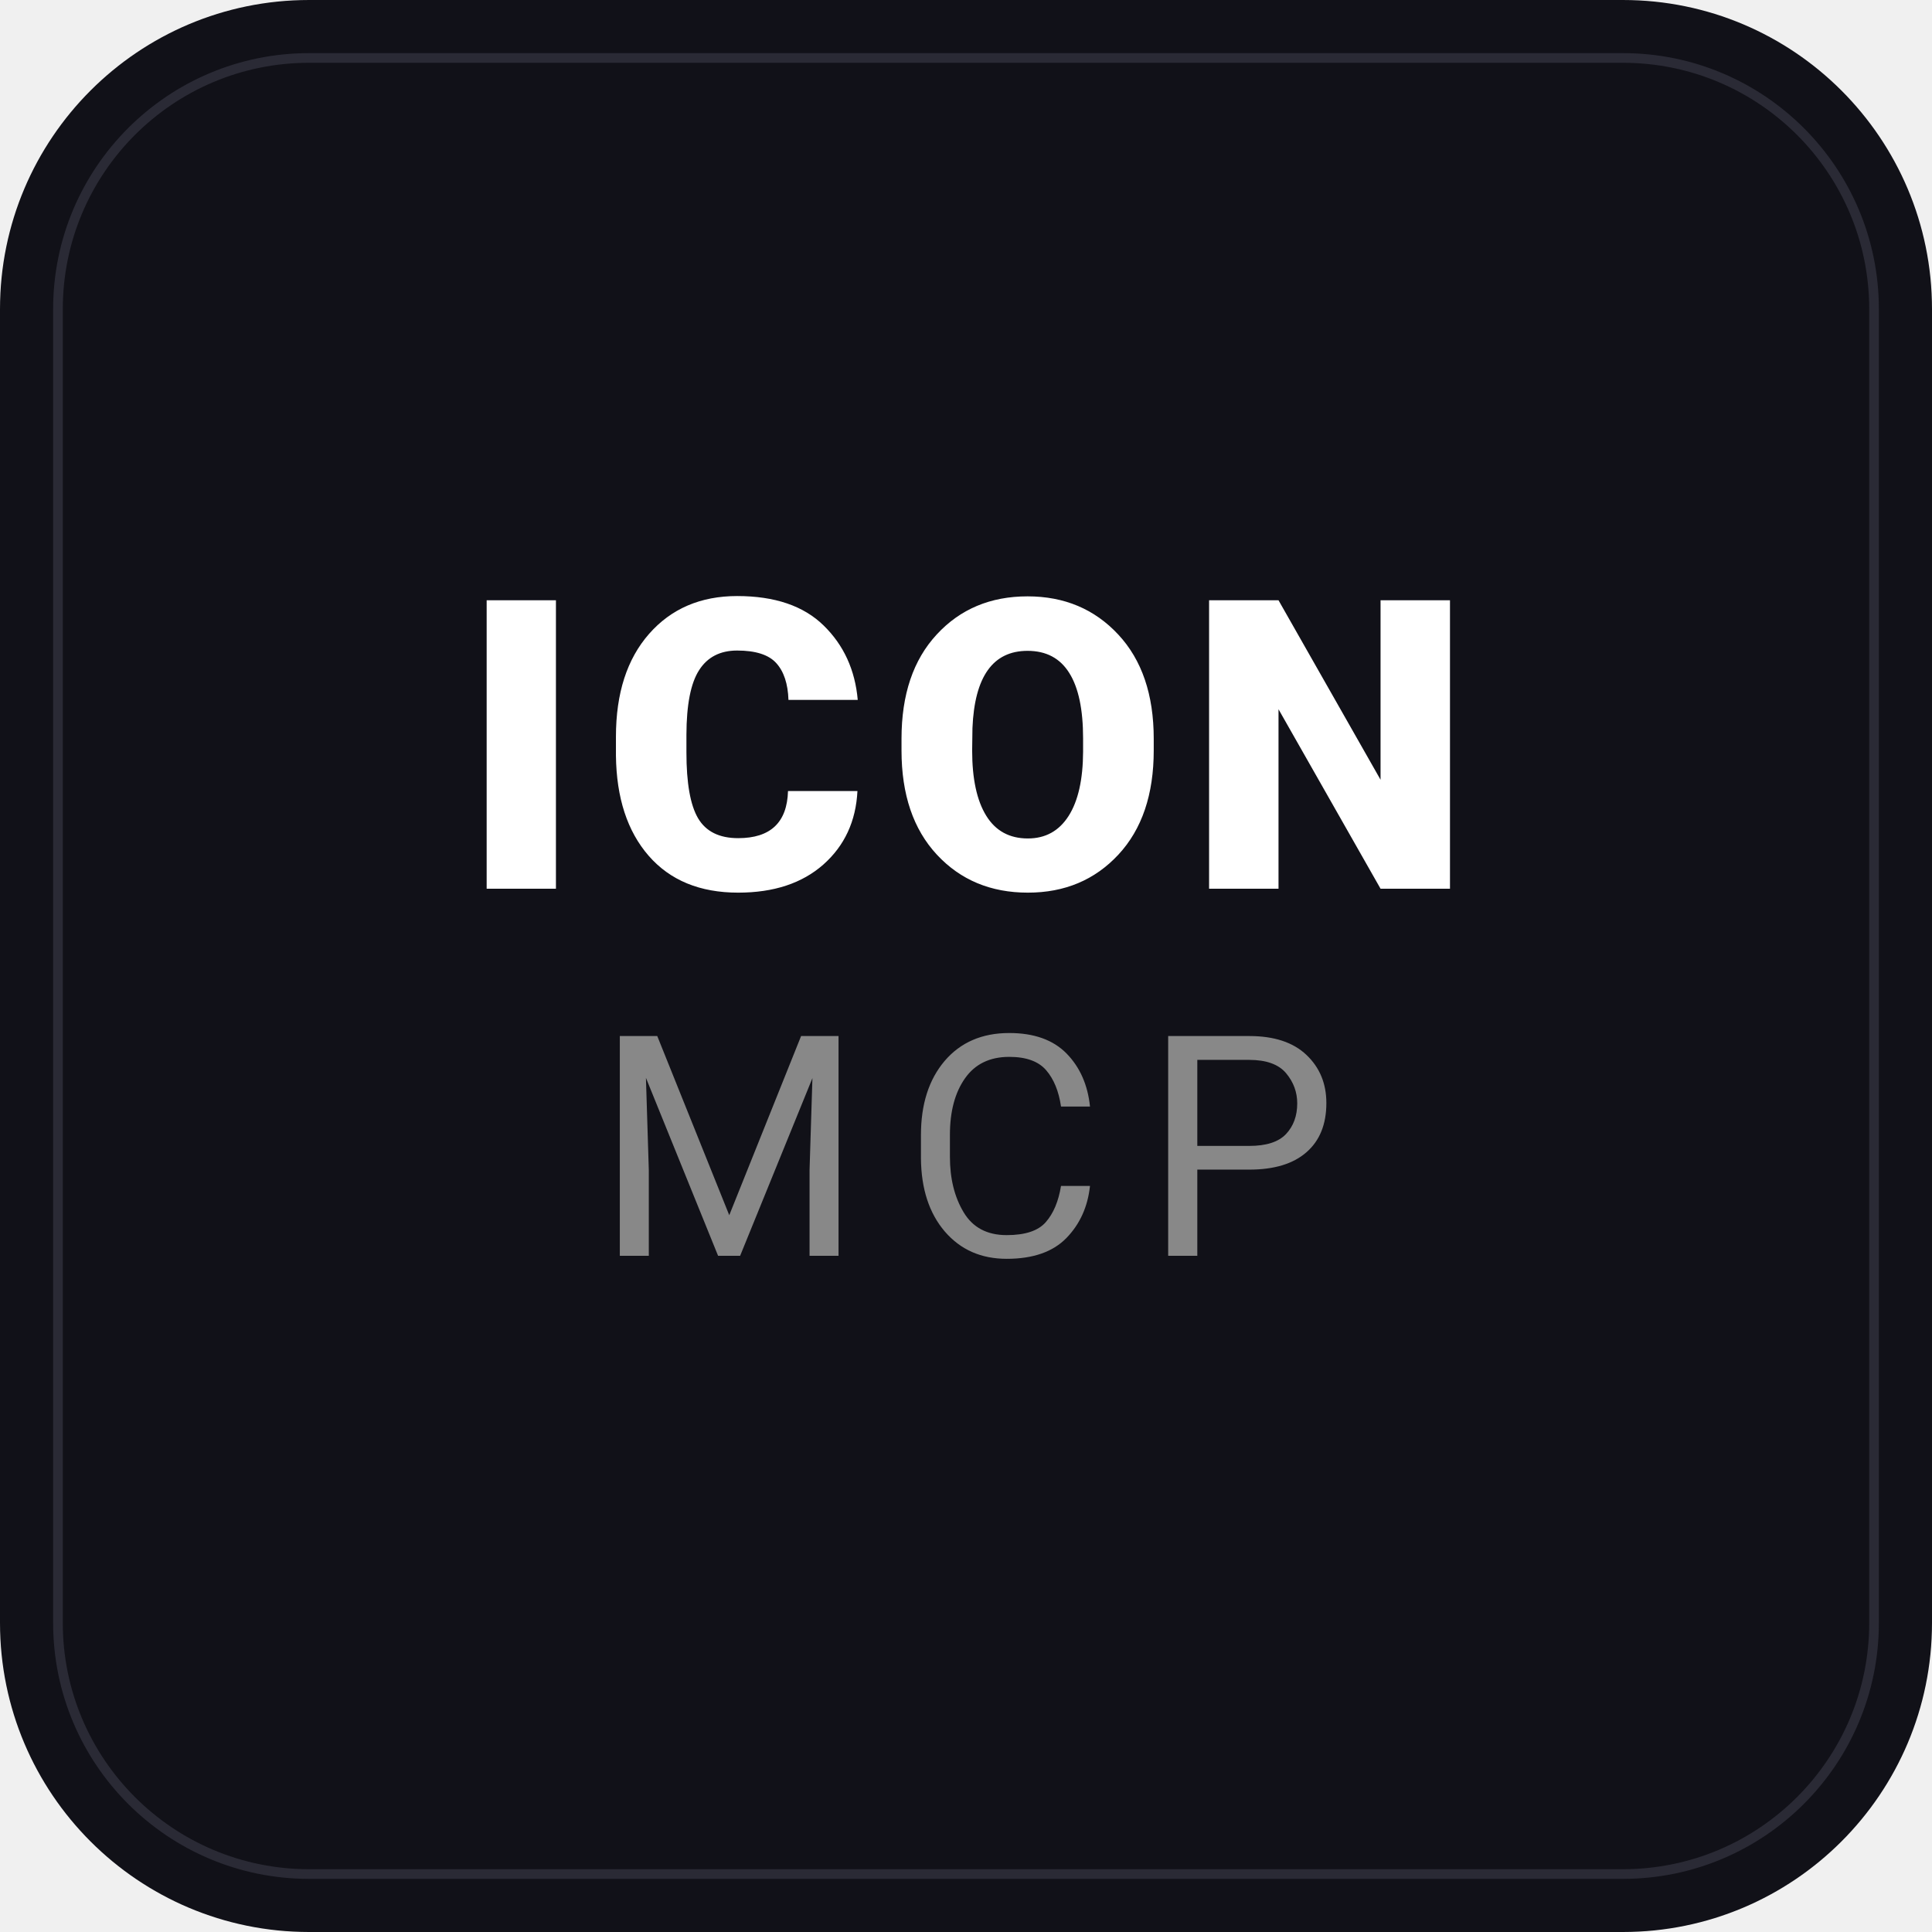
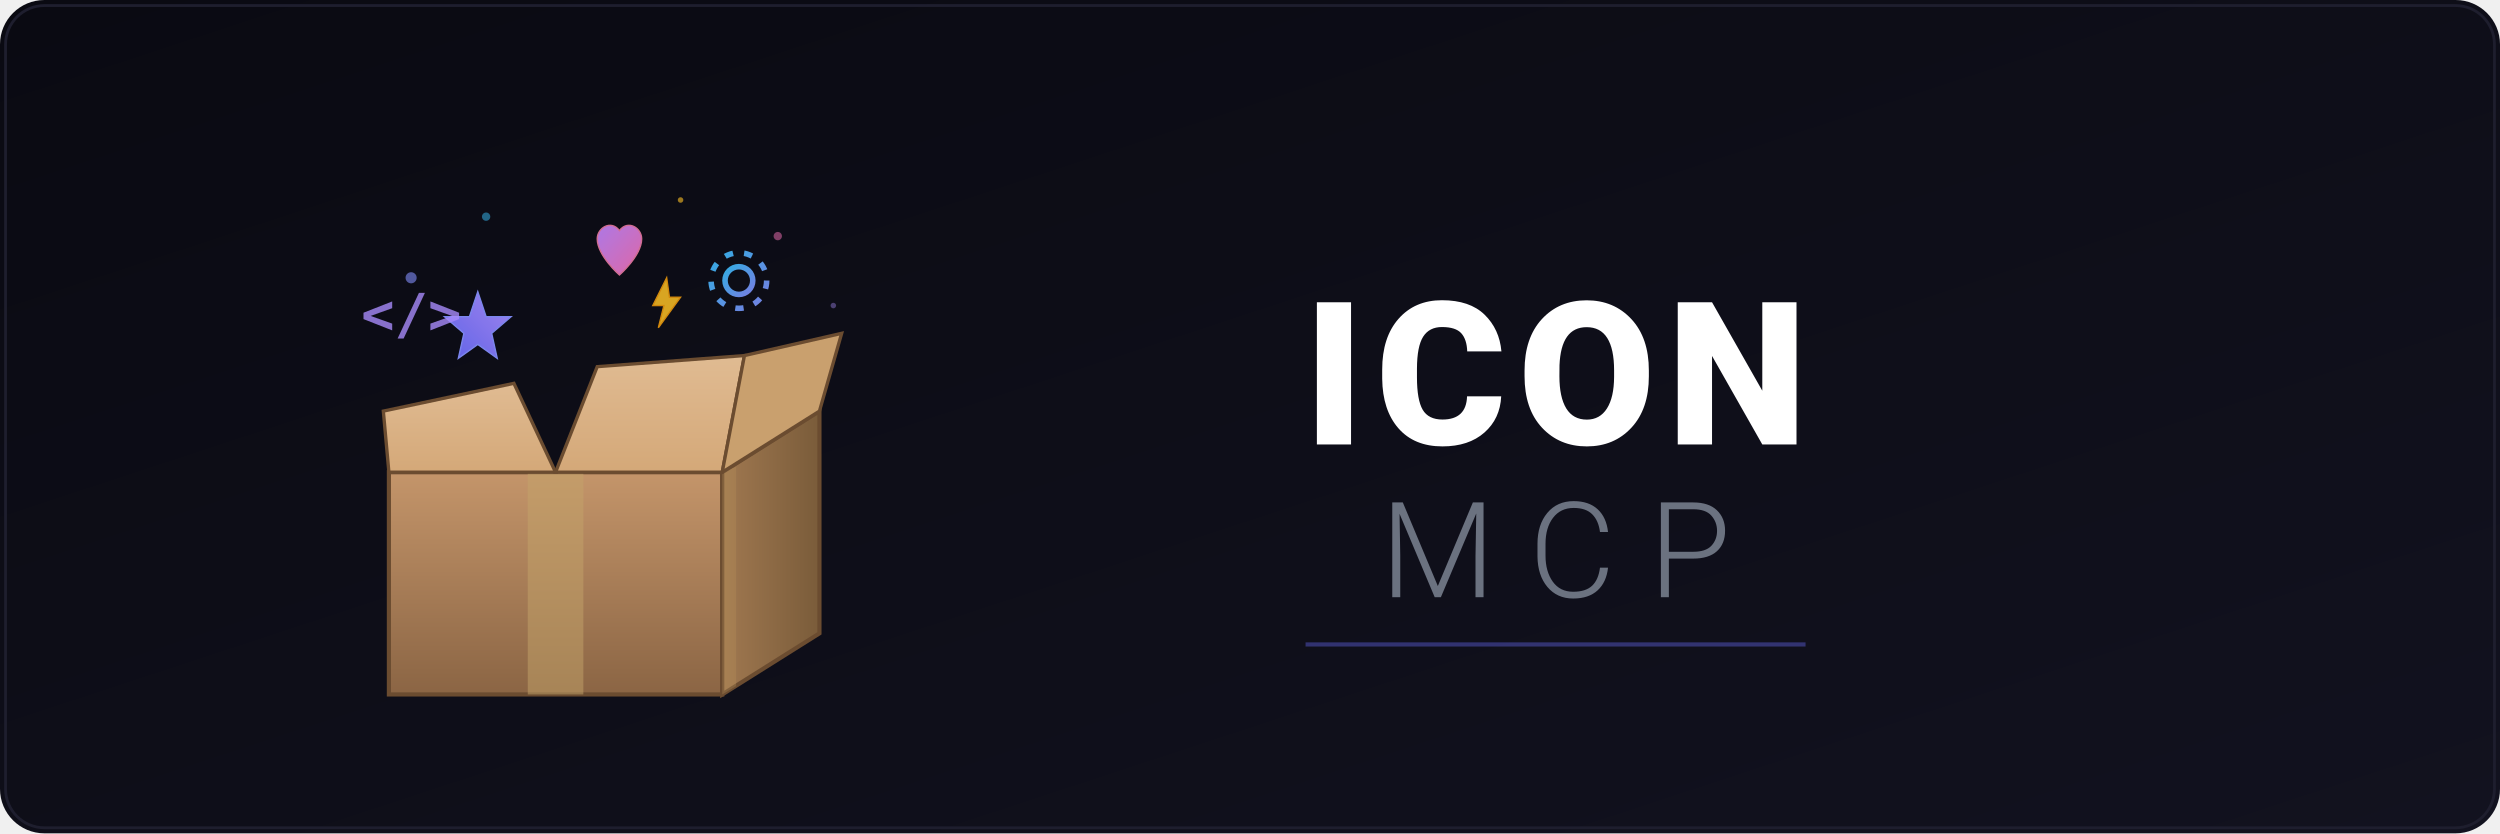
- <svg xmlns="http://www.w3.org/2000/svg" viewBox="0 0 200 200" width="200" height="200">
-   <rect width="200" height="200" rx="32" fill="#111118" />
-   <rect x="6" y="6" width="188" height="188" rx="26" fill="none" stroke="#2a2a35" stroke-width="1" />
-   <text x="100" y="92" text-anchor="middle" font-family="-apple-system,BlinkMacSystemFont,'Segoe UI',Roboto,Helvetica,Arial,sans-serif" font-weight="800" font-size="42" fill="#ffffff" letter-spacing="2">ICON</text>
-   <text x="100" y="130" text-anchor="middle" font-family="-apple-system,BlinkMacSystemFont,'Segoe UI',Roboto,Helvetica,Arial,sans-serif" font-weight="400" font-size="32" fill="#888888" letter-spacing="4">MCP</text>
+ <svg xmlns="http://www.w3.org/2000/svg" viewBox="0 0 900 300" width="900" height="300">
+   <defs>
+     <linearGradient id="bg" x1="0%" y1="0%" x2="100%" y2="100%">
+       <stop offset="0%" stop-color="#0a0a12" />
+       <stop offset="100%" stop-color="#12121f" />
+     </linearGradient>
+     <linearGradient id="boxFront" x1="0%" y1="0%" x2="0%" y2="100%">
+       <stop offset="0%" stop-color="#c4956a" />
+       <stop offset="100%" stop-color="#8b6544" />
+     </linearGradient>
+     <linearGradient id="boxSide" x1="0%" y1="0%" x2="100%" y2="0%">
+       <stop offset="0%" stop-color="#a07850" />
+       <stop offset="100%" stop-color="#7a5c3a" />
+     </linearGradient>
+     <linearGradient id="boxTop" x1="0%" y1="100%" x2="0%" y2="0%">
+       <stop offset="0%" stop-color="#d4a878" />
+       <stop offset="100%" stop-color="#e0bb92" />
+     </linearGradient>
+     <linearGradient id="glow1" x1="0%" y1="100%" x2="100%" y2="0%">
+       <stop offset="0%" stop-color="#6366f1" />
+       <stop offset="100%" stop-color="#a78bfa" />
+     </linearGradient>
+     <linearGradient id="glow2" x1="0%" y1="0%" x2="100%" y2="100%">
+       <stop offset="0%" stop-color="#38bdf8" />
+       <stop offset="100%" stop-color="#818cf8" />
+     </linearGradient>
+     <linearGradient id="glow3" x1="100%" y1="100%" x2="0%" y2="0%">
+       <stop offset="0%" stop-color="#f472b6" />
+       <stop offset="100%" stop-color="#c084fc" />
+     </linearGradient>
+   </defs>
+   <rect width="900" height="300" rx="16" fill="url(#bg)" />
+   <rect x="2" y="2" width="896" height="296" rx="14" fill="none" stroke="#1e1e2e" stroke-width="1" />
+   <path d="M140,170 L260,170 L260,250 L140,250 Z" fill="url(#boxFront)" stroke="#6b4c30" stroke-width="1.5" />
+   <path d="M260,170 L295,148 L295,228 L260,250 Z" fill="url(#boxSide)" stroke="#6b4c30" stroke-width="1.5" />
+   <rect x="190" y="170" width="20" height="80" fill="#c4a46a" opacity="0.5" />
+   <path d="M260,170 L260,250 L265,247 L265,168 Z" fill="#b8935c" opacity="0.3" />
+   <path d="M140,170 L138,148 L185,138 L200,170 Z" fill="url(#boxTop)" stroke="#6b4c30" stroke-width="1.2" />
+   <path d="M200,170 L215,132 L268,128 L260,170 Z" fill="url(#boxTop)" stroke="#6b4c30" stroke-width="1.2" />
+   <path d="M260,170 L268,128 L303,120 L295,148 Z" fill="#c9a06e" stroke="#6b4c30" stroke-width="1.2" />
+   <g transform="translate(160, 105)" opacity="0.95">
+     <polygon points="12,0 15,9 24,9 17,15 19,24 12,19 5,24 7,15 0,9 9,9" fill="url(#glow1)" stroke="#818cf8" stroke-width="0.5" />
+   </g>
+   <g transform="translate(205, 80)" opacity="0.9">
+     <path d="M10,6 C10,2 15,-1 18,3 C18,3 18,3 18,3 C21,-1 26,2 26,6 C26,12 18,19 18,19 C18,19 10,12 10,6 Z" fill="url(#glow3)" stroke="#e879a0" stroke-width="0.5" />
+   </g>
+   <g transform="translate(255, 90)" opacity="0.9">
+     <circle cx="11" cy="11" r="5" fill="none" stroke="url(#glow2)" stroke-width="2" />
+     <circle cx="11" cy="11" r="10" fill="none" stroke="url(#glow2)" stroke-width="2" stroke-dasharray="3 4" />
+   </g>
+   <g transform="translate(130, 120)" opacity="0.8">
+     <text font-family="monospace" font-size="20" fill="#a78bfa" font-weight="700">&lt;/&gt;</text>
+   </g>
+   <g transform="translate(232, 100)" opacity="0.85">
+     <polygon points="8,0 3,10 7,10 5,18 13,7 9,7" fill="#fbbf24" stroke="#f59e0b" stroke-width="0.5" />
+   </g>
+   <circle cx="148" cy="100" r="2" fill="#818cf8" opacity="0.6" />
+   <circle cx="280" cy="85" r="1.5" fill="#f472b6" opacity="0.5" />
+   <circle cx="175" cy="78" r="1.5" fill="#38bdf8" opacity="0.5" />
+   <circle cx="245" cy="72" r="1" fill="#fbbf24" opacity="0.6" />
+   <circle cx="300" cy="110" r="1" fill="#a78bfa" opacity="0.4" />
+   <text x="560" y="160" text-anchor="middle" font-family="-apple-system,BlinkMacSystemFont,'Segoe UI',Roboto,Helvetica,Arial,sans-serif" font-weight="800" font-size="72" fill="#ffffff" letter-spacing="4">ICON</text>
+   <text x="560" y="215" text-anchor="middle" font-family="-apple-system,BlinkMacSystemFont,'Segoe UI',Roboto,Helvetica,Arial,sans-serif" font-weight="300" font-size="48" fill="#6b7280" letter-spacing="12">MCP</text>
+   <line x1="470" y1="232" x2="650" y2="232" stroke="#6366f1" stroke-width="1.5" opacity="0.4" />
</svg>
